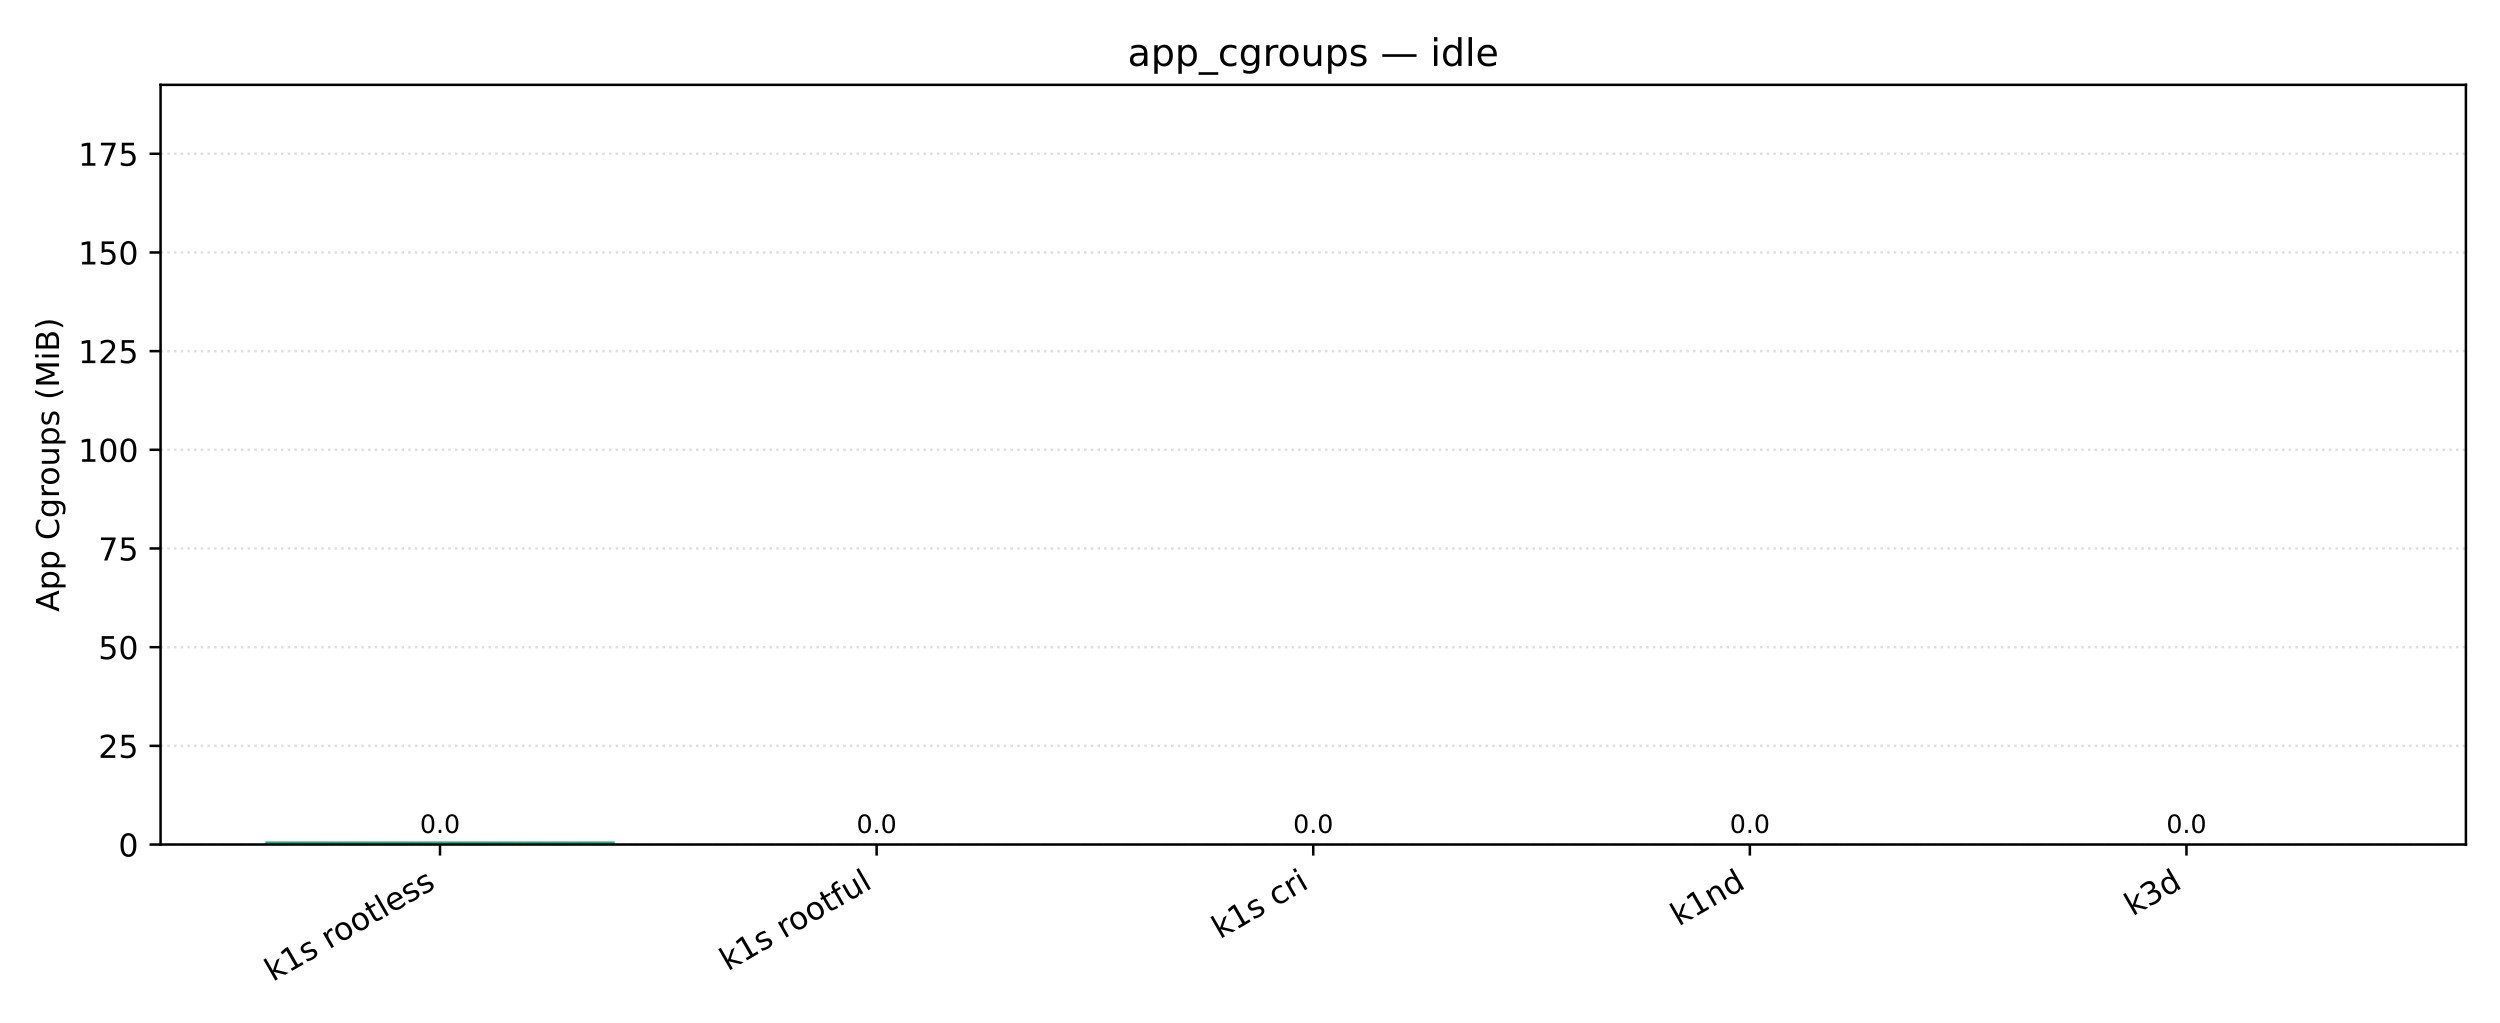
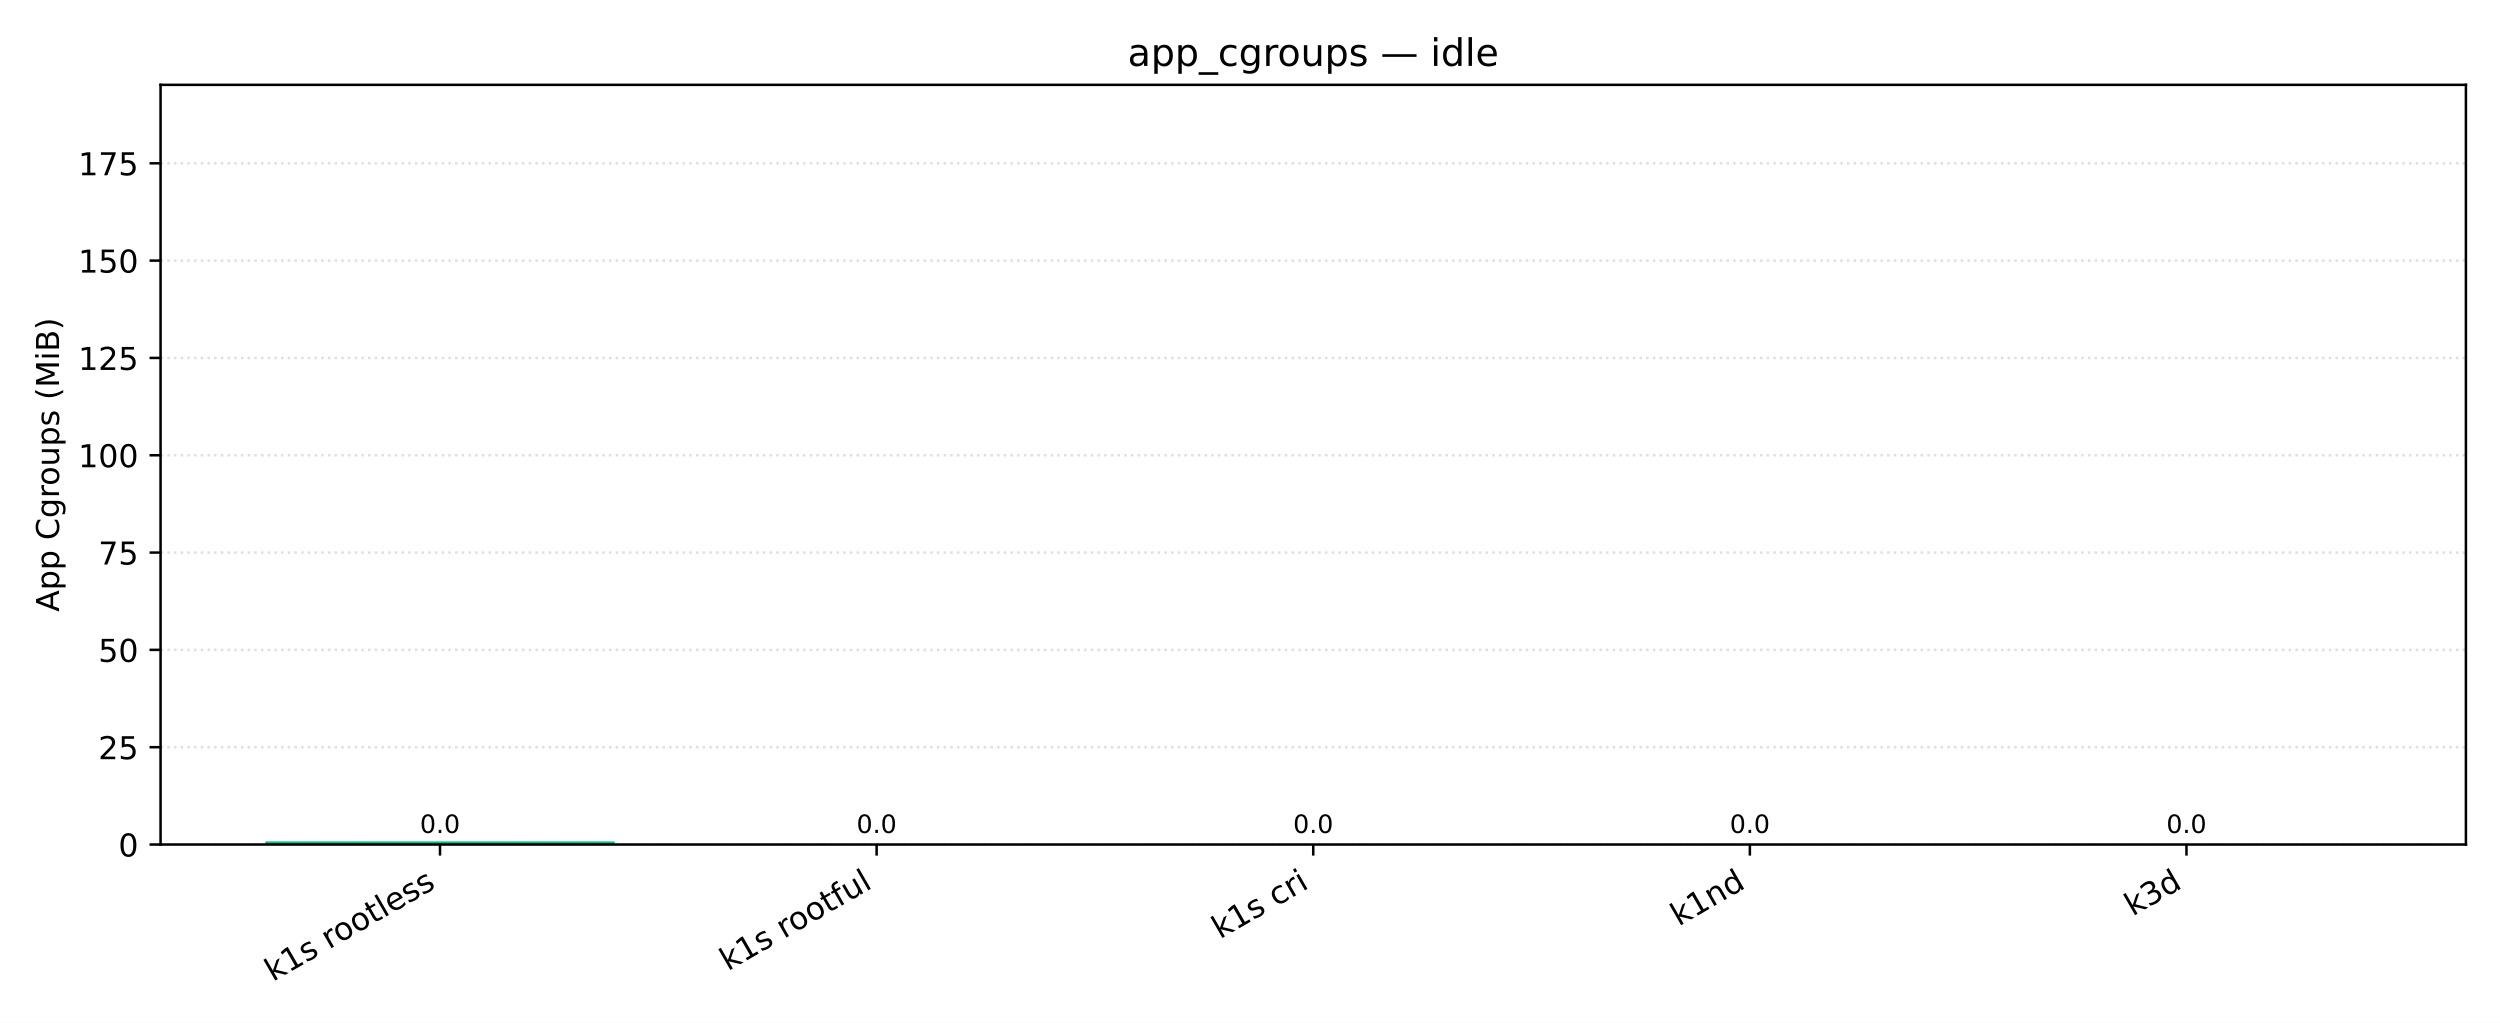
<svg xmlns="http://www.w3.org/2000/svg" xmlns:xlink="http://www.w3.org/1999/xlink" width="792pt" height="324pt" viewBox="0 0 792 324" version="1.1">
  <defs>
    <style type="text/css">*{stroke-linejoin: round; stroke-linecap: butt}</style>
  </defs>
  <g id="figure_1">
    <g id="patch_1">
      <path d="M 0 324  L 792 324  L 792 0  L 0 0  z " style="fill: #ffffff" />
    </g>
    <g id="axes_1">
      <g id="patch_2">
        <path d="M 50.87 267.545  L 781.2 267.545  L 781.2 26.88  L 50.87 26.88  z " style="fill: #ffffff" />
      </g>
      <g id="patch_3">
-         <path d="M 84.067 267.545  L 194.723 267.545  L 194.723 267.545  L 84.067 267.545  z " clip-path="url(#p011fc7c77b)" style="fill: #66bb6a; stroke: #10b981; stroke-width: 2; stroke-linejoin: miter" />
+         <path d="M 84.067 267.545  L 194.723 267.545  L 194.723 267.545  L 84.067 267.545  z " clip-path="url(#p48eebd1351)" style="fill: #66bb6a; stroke: #10b981; stroke-width: 2; stroke-linejoin: miter" />
      </g>
      <g id="patch_4">
-         <path d="M 222.387 267.545  L 333.043 267.545  L 333.043 267.545  L 222.387 267.545  z " clip-path="url(#p011fc7c77b)" style="fill: #2e7d32" />
+         <path d="M 222.387 267.545  L 333.043 267.545  L 333.043 267.545  L 222.387 267.545  z " clip-path="url(#p48eebd1351)" style="fill: #2e7d32" />
      </g>
      <g id="patch_5">
-         <path d="M 360.707 267.545  L 471.363 267.545  L 471.363 267.545  L 360.707 267.545  z " clip-path="url(#p011fc7c77b)" style="fill: #94a3b8" />
+         <path d="M 360.707 267.545  L 471.363 267.545  L 471.363 267.545  L 360.707 267.545  z " clip-path="url(#p48eebd1351)" style="fill: #94a3b8" />
      </g>
      <g id="patch_6">
-         <path d="M 499.027 267.545  L 609.683 267.545  L 609.683 267.545  L 499.027 267.545  z " clip-path="url(#p011fc7c77b)" style="fill: #42a5f5" />
+         <path d="M 499.027 267.545  L 609.683 267.545  L 609.683 267.545  L 499.027 267.545  z " clip-path="url(#p48eebd1351)" style="fill: #42a5f5" />
      </g>
      <g id="patch_7">
-         <path d="M 637.347 267.545  L 748.003 267.545  L 748.003 267.545  L 637.347 267.545  z " clip-path="url(#p011fc7c77b)" style="fill: #ffb300" />
+         <path d="M 637.347 267.545  L 748.003 267.545  L 748.003 267.545  L 637.347 267.545  z " clip-path="url(#p48eebd1351)" style="fill: #ffb300" />
      </g>
      <g id="matplotlib.axis_1">
        <g id="xtick_1">
          <g id="line2d_1">
            <defs>
-               <path id="m2b8d0b2b8d" d="M 0 0  L 0 3.5  " style="stroke: #000000; stroke-width: 0.8" />
+               <path id="m60cfbd9760" d="M 0 0  L 0 3.5  " style="stroke: #000000; stroke-width: 0.8" />
            </defs>
            <g>
-               <use xlink:href="#m2b8d0b2b8d" x="139.395" y="267.545" style="stroke: #000000; stroke-width: 0.8" />
+               <use xlink:href="#m60cfbd9760" x="139.395" y="267.545" style="stroke: #000000; stroke-width: 0.8" />
            </g>
          </g>
          <g id="text_1">
            <g transform="translate(86.45031 311.0931) rotate(-30) scale(0.1 -0.1)">
              <defs>
                <path id="DejaVuSans-6b" d="M 581 4863  L 1159 4863  L 1159 1991  L 2875 3500  L 3609 3500  L 1753 1863  L 3688 0  L 2938 0  L 1159 1709  L 1159 0  L 581 0  L 581 4863  z " transform="scale(0.015625)" />
                <path id="DejaVuSans-31" d="M 794 531  L 1825 531  L 1825 4091  L 703 3866  L 703 4441  L 1819 4666  L 2450 4666  L 2450 531  L 3481 531  L 3481 0  L 794 0  L 794 531  z " transform="scale(0.015625)" />
                <path id="DejaVuSans-73" d="M 2834 3397  L 2834 2853  Q 2591 2978 2328 3040  Q 2066 3103 1784 3103  Q 1356 3103 1142 2972  Q 928 2841 928 2578  Q 928 2378 1081 2264  Q 1234 2150 1697 2047  L 1894 2003  Q 2506 1872 2764 1633  Q 3022 1394 3022 966  Q 3022 478 2636 193  Q 2250 -91 1575 -91  Q 1294 -91 989 -36  Q 684 19 347 128  L 347 722  Q 666 556 975 473  Q 1284 391 1588 391  Q 1994 391 2212 530  Q 2431 669 2431 922  Q 2431 1156 2273 1281  Q 2116 1406 1581 1522  L 1381 1569  Q 847 1681 609 1914  Q 372 2147 372 2553  Q 372 3047 722 3315  Q 1072 3584 1716 3584  Q 2034 3584 2315 3537  Q 2597 3491 2834 3397  z " transform="scale(0.015625)" />
                <path id="DejaVuSans-20" transform="scale(0.015625)" />
                <path id="DejaVuSans-72" d="M 2631 2963  Q 2534 3019 2420 3045  Q 2306 3072 2169 3072  Q 1681 3072 1420 2755  Q 1159 2438 1159 1844  L 1159 0  L 581 0  L 581 3500  L 1159 3500  L 1159 2956  Q 1341 3275 1631 3429  Q 1922 3584 2338 3584  Q 2397 3584 2469 3576  Q 2541 3569 2628 3553  L 2631 2963  z " transform="scale(0.015625)" />
                <path id="DejaVuSans-6f" d="M 1959 3097  Q 1497 3097 1228 2736  Q 959 2375 959 1747  Q 959 1119 1226 758  Q 1494 397 1959 397  Q 2419 397 2687 759  Q 2956 1122 2956 1747  Q 2956 2369 2687 2733  Q 2419 3097 1959 3097  z M 1959 3584  Q 2709 3584 3137 3096  Q 3566 2609 3566 1747  Q 3566 888 3137 398  Q 2709 -91 1959 -91  Q 1206 -91 779 398  Q 353 888 353 1747  Q 353 2609 779 3096  Q 1206 3584 1959 3584  z " transform="scale(0.015625)" />
                <path id="DejaVuSans-74" d="M 1172 4494  L 1172 3500  L 2356 3500  L 2356 3053  L 1172 3053  L 1172 1153  Q 1172 725 1289 603  Q 1406 481 1766 481  L 2356 481  L 2356 0  L 1766 0  Q 1100 0 847 248  Q 594 497 594 1153  L 594 3053  L 172 3053  L 172 3500  L 594 3500  L 594 4494  L 1172 4494  z " transform="scale(0.015625)" />
                <path id="DejaVuSans-6c" d="M 603 4863  L 1178 4863  L 1178 0  L 603 0  L 603 4863  z " transform="scale(0.015625)" />
                <path id="DejaVuSans-65" d="M 3597 1894  L 3597 1613  L 953 1613  Q 991 1019 1311 708  Q 1631 397 2203 397  Q 2534 397 2845 478  Q 3156 559 3463 722  L 3463 178  Q 3153 47 2828 -22  Q 2503 -91 2169 -91  Q 1331 -91 842 396  Q 353 884 353 1716  Q 353 2575 817 3079  Q 1281 3584 2069 3584  Q 2775 3584 3186 3129  Q 3597 2675 3597 1894  z M 3022 2063  Q 3016 2534 2758 2815  Q 2500 3097 2075 3097  Q 1594 3097 1305 2825  Q 1016 2553 972 2059  L 3022 2063  z " transform="scale(0.015625)" />
              </defs>
              <use xlink:href="#DejaVuSans-6b" />
              <use xlink:href="#DejaVuSans-31" transform="translate(57.91016 0)" />
              <use xlink:href="#DejaVuSans-73" transform="translate(121.5332 0)" />
              <use xlink:href="#DejaVuSans-20" transform="translate(173.6328 0)" />
              <use xlink:href="#DejaVuSans-72" transform="translate(205.4199 0)" />
              <use xlink:href="#DejaVuSans-6f" transform="translate(244.2832 0)" />
              <use xlink:href="#DejaVuSans-6f" transform="translate(305.4648 0)" />
              <use xlink:href="#DejaVuSans-74" transform="translate(366.6465 0)" />
              <use xlink:href="#DejaVuSans-6c" transform="translate(405.8555 0)" />
              <use xlink:href="#DejaVuSans-65" transform="translate(433.6387 0)" />
              <use xlink:href="#DejaVuSans-73" transform="translate(495.1621 0)" />
              <use xlink:href="#DejaVuSans-73" transform="translate(547.2617 0)" />
            </g>
          </g>
        </g>
        <g id="xtick_2">
          <g id="line2d_2">
            <g>
-               <use xlink:href="#m2b8d0b2b8d" x="277.715" y="267.545" style="stroke: #000000; stroke-width: 0.8" />
+               <use xlink:href="#m60cfbd9760" x="277.715" y="267.545" style="stroke: #000000; stroke-width: 0.8" />
            </g>
          </g>
          <g id="text_2">
            <g transform="translate(230.5849 307.7361) rotate(-30) scale(0.1 -0.1)">
              <defs>
                <path id="DejaVuSans-66" d="M 2375 4863  L 2375 4384  L 1825 4384  Q 1516 4384 1395 4259  Q 1275 4134 1275 3809  L 1275 3500  L 2222 3500  L 2222 3053  L 1275 3053  L 1275 0  L 697 0  L 697 3053  L 147 3053  L 147 3500  L 697 3500  L 697 3744  Q 697 4328 969 4595  Q 1241 4863 1831 4863  L 2375 4863  z " transform="scale(0.015625)" />
                <path id="DejaVuSans-75" d="M 544 1381  L 544 3500  L 1119 3500  L 1119 1403  Q 1119 906 1312 657  Q 1506 409 1894 409  Q 2359 409 2629 706  Q 2900 1003 2900 1516  L 2900 3500  L 3475 3500  L 3475 0  L 2900 0  L 2900 538  Q 2691 219 2414 64  Q 2138 -91 1772 -91  Q 1169 -91 856 284  Q 544 659 544 1381  z M 1991 3584  L 1991 3584  z " transform="scale(0.015625)" />
              </defs>
              <use xlink:href="#DejaVuSans-6b" />
              <use xlink:href="#DejaVuSans-31" transform="translate(57.91016 0)" />
              <use xlink:href="#DejaVuSans-73" transform="translate(121.5332 0)" />
              <use xlink:href="#DejaVuSans-20" transform="translate(173.6328 0)" />
              <use xlink:href="#DejaVuSans-72" transform="translate(205.4199 0)" />
              <use xlink:href="#DejaVuSans-6f" transform="translate(244.2832 0)" />
              <use xlink:href="#DejaVuSans-6f" transform="translate(305.4648 0)" />
              <use xlink:href="#DejaVuSans-74" transform="translate(366.6465 0)" />
              <use xlink:href="#DejaVuSans-66" transform="translate(405.8555 0)" />
              <use xlink:href="#DejaVuSans-75" transform="translate(441.0605 0)" />
              <use xlink:href="#DejaVuSans-6c" transform="translate(504.4395 0)" />
            </g>
          </g>
        </g>
        <g id="xtick_3">
          <g id="line2d_3">
            <g>
-               <use xlink:href="#m2b8d0b2b8d" x="416.035" y="267.545" style="stroke: #000000; stroke-width: 0.8" />
+               <use xlink:href="#m60cfbd9760" x="416.035" y="267.545" style="stroke: #000000; stroke-width: 0.8" />
            </g>
          </g>
          <g id="text_3">
            <g transform="translate(386.4786 297.59) rotate(-30) scale(0.1 -0.1)">
              <defs>
                <path id="DejaVuSans-63" d="M 3122 3366  L 3122 2828  Q 2878 2963 2633 3030  Q 2388 3097 2138 3097  Q 1578 3097 1268 2742  Q 959 2388 959 1747  Q 959 1106 1268 751  Q 1578 397 2138 397  Q 2388 397 2633 464  Q 2878 531 3122 666  L 3122 134  Q 2881 22 2623 -34  Q 2366 -91 2075 -91  Q 1284 -91 818 406  Q 353 903 353 1747  Q 353 2603 823 3093  Q 1294 3584 2113 3584  Q 2378 3584 2631 3529  Q 2884 3475 3122 3366  z " transform="scale(0.015625)" />
                <path id="DejaVuSans-69" d="M 603 3500  L 1178 3500  L 1178 0  L 603 0  L 603 3500  z M 603 4863  L 1178 4863  L 1178 4134  L 603 4134  L 603 4863  z " transform="scale(0.015625)" />
              </defs>
              <use xlink:href="#DejaVuSans-6b" />
              <use xlink:href="#DejaVuSans-31" transform="translate(57.91016 0)" />
              <use xlink:href="#DejaVuSans-73" transform="translate(121.5332 0)" />
              <use xlink:href="#DejaVuSans-20" transform="translate(173.6328 0)" />
              <use xlink:href="#DejaVuSans-63" transform="translate(205.4199 0)" />
              <use xlink:href="#DejaVuSans-72" transform="translate(260.4004 0)" />
              <use xlink:href="#DejaVuSans-69" transform="translate(301.5137 0)" />
            </g>
          </g>
        </g>
        <g id="xtick_4">
          <g id="line2d_4">
            <g>
-               <use xlink:href="#m2b8d0b2b8d" x="554.355" y="267.545" style="stroke: #000000; stroke-width: 0.8" />
+               <use xlink:href="#m60cfbd9760" x="554.355" y="267.545" style="stroke: #000000; stroke-width: 0.8" />
            </g>
          </g>
          <g id="text_4">
            <g transform="translate(531.804 293.5454) rotate(-30) scale(0.1 -0.1)">
              <defs>
                <path id="DejaVuSans-6e" d="M 3513 2113  L 3513 0  L 2938 0  L 2938 2094  Q 2938 2591 2744 2837  Q 2550 3084 2163 3084  Q 1697 3084 1428 2787  Q 1159 2491 1159 1978  L 1159 0  L 581 0  L 581 3500  L 1159 3500  L 1159 2956  Q 1366 3272 1645 3428  Q 1925 3584 2291 3584  Q 2894 3584 3203 3211  Q 3513 2838 3513 2113  z " transform="scale(0.015625)" />
                <path id="DejaVuSans-64" d="M 2906 2969  L 2906 4863  L 3481 4863  L 3481 0  L 2906 0  L 2906 525  Q 2725 213 2448 61  Q 2172 -91 1784 -91  Q 1150 -91 751 415  Q 353 922 353 1747  Q 353 2572 751 3078  Q 1150 3584 1784 3584  Q 2172 3584 2448 3432  Q 2725 3281 2906 2969  z M 947 1747  Q 947 1113 1208 752  Q 1469 391 1925 391  Q 2381 391 2643 752  Q 2906 1113 2906 1747  Q 2906 2381 2643 2742  Q 2381 3103 1925 3103  Q 1469 3103 1208 2742  Q 947 2381 947 1747  z " transform="scale(0.015625)" />
              </defs>
              <use xlink:href="#DejaVuSans-6b" />
              <use xlink:href="#DejaVuSans-31" transform="translate(57.91016 0)" />
              <use xlink:href="#DejaVuSans-6e" transform="translate(121.5332 0)" />
              <use xlink:href="#DejaVuSans-64" transform="translate(184.9121 0)" />
            </g>
          </g>
        </g>
        <g id="xtick_5">
          <g id="line2d_5">
            <g>
-               <use xlink:href="#m2b8d0b2b8d" x="692.675" y="267.545" style="stroke: #000000; stroke-width: 0.8" />
+               <use xlink:href="#m60cfbd9760" x="692.675" y="267.545" style="stroke: #000000; stroke-width: 0.8" />
            </g>
          </g>
          <g id="text_5">
            <g transform="translate(675.6125 290.3767) rotate(-30) scale(0.1 -0.1)">
              <defs>
                <path id="DejaVuSans-33" d="M 2597 2516  Q 3050 2419 3304 2112  Q 3559 1806 3559 1356  Q 3559 666 3084 287  Q 2609 -91 1734 -91  Q 1441 -91 1130 -33  Q 819 25 488 141  L 488 750  Q 750 597 1062 519  Q 1375 441 1716 441  Q 2309 441 2620 675  Q 2931 909 2931 1356  Q 2931 1769 2642 2001  Q 2353 2234 1838 2234  L 1294 2234  L 1294 2753  L 1863 2753  Q 2328 2753 2575 2939  Q 2822 3125 2822 3475  Q 2822 3834 2567 4026  Q 2313 4219 1838 4219  Q 1578 4219 1281 4162  Q 984 4106 628 3988  L 628 4550  Q 988 4650 1302 4700  Q 1616 4750 1894 4750  Q 2613 4750 3031 4423  Q 3450 4097 3450 3541  Q 3450 3153 3228 2886  Q 3006 2619 2597 2516  z " transform="scale(0.015625)" />
              </defs>
              <use xlink:href="#DejaVuSans-6b" />
              <use xlink:href="#DejaVuSans-33" transform="translate(57.91016 0)" />
              <use xlink:href="#DejaVuSans-64" transform="translate(121.5332 0)" />
            </g>
          </g>
        </g>
      </g>
      <g id="matplotlib.axis_2">
        <g id="ytick_1">
          <g id="line2d_6">
-             <path d="M 50.87 267.545  L 781.2 267.545  " clip-path="url(#p011fc7c77b)" style="fill: none; stroke-dasharray: 0.8,1.32; stroke-dashoffset: 0; stroke: #b0b0b0; stroke-opacity: 0.4; stroke-width: 0.8" />
+             <path d="M 50.87 267.545  L 781.2 267.545  " clip-path="url(#p48eebd1351)" style="fill: none; stroke-dasharray: 0.8,1.32; stroke-dashoffset: 0; stroke: #b0b0b0; stroke-opacity: 0.4; stroke-width: 0.8" />
          </g>
          <g id="line2d_7">
            <defs>
-               <path id="m743e2adb4f" d="M 0 0  L -3.5 0  " style="stroke: #000000; stroke-width: 0.8" />
+               <path id="m69bd2dbcd1" d="M 0 0  L -3.5 0  " style="stroke: #000000; stroke-width: 0.8" />
            </defs>
            <g>
-               <use xlink:href="#m743e2adb4f" x="50.87" y="267.545" style="stroke: #000000; stroke-width: 0.8" />
+               <use xlink:href="#m69bd2dbcd1" x="50.87" y="267.545" style="stroke: #000000; stroke-width: 0.8" />
            </g>
          </g>
          <g id="text_6">
            <g transform="translate(37.5075 271.3447) scale(0.1 -0.1)">
              <defs>
                <path id="DejaVuSans-30" d="M 2034 4250  Q 1547 4250 1301 3770  Q 1056 3291 1056 2328  Q 1056 1369 1301 889  Q 1547 409 2034 409  Q 2525 409 2770 889  Q 3016 1369 3016 2328  Q 3016 3291 2770 3770  Q 2525 4250 2034 4250  z M 2034 4750  Q 2819 4750 3233 4129  Q 3647 3509 3647 2328  Q 3647 1150 3233 529  Q 2819 -91 2034 -91  Q 1250 -91 836 529  Q 422 1150 422 2328  Q 422 3509 836 4129  Q 1250 4750 2034 4750  z " transform="scale(0.015625)" />
              </defs>
              <use xlink:href="#DejaVuSans-30" />
            </g>
          </g>
        </g>
        <g id="ytick_2">
          <g id="line2d_8">
-             <path d="M 50.87 236.284  L 781.2 236.284  " clip-path="url(#p011fc7c77b)" style="fill: none; stroke-dasharray: 0.8,1.32; stroke-dashoffset: 0; stroke: #b0b0b0; stroke-opacity: 0.4; stroke-width: 0.8" />
+             <path d="M 50.87 236.715  L 781.2 236.715  " clip-path="url(#p48eebd1351)" style="fill: none; stroke-dasharray: 0.8,1.32; stroke-dashoffset: 0; stroke: #b0b0b0; stroke-opacity: 0.4; stroke-width: 0.8" />
          </g>
          <g id="line2d_9">
            <g>
-               <use xlink:href="#m743e2adb4f" x="50.87" y="236.284" style="stroke: #000000; stroke-width: 0.8" />
+               <use xlink:href="#m69bd2dbcd1" x="50.87" y="236.715" style="stroke: #000000; stroke-width: 0.8" />
            </g>
          </g>
          <g id="text_7">
-             <g transform="translate(31.145 240.0831) scale(0.1 -0.1)">
+             <g transform="translate(31.145 240.5142) scale(0.1 -0.1)">
              <defs>
                <path id="DejaVuSans-32" d="M 1228 531  L 3431 531  L 3431 0  L 469 0  L 469 531  Q 828 903 1448 1529  Q 2069 2156 2228 2338  Q 2531 2678 2651 2914  Q 2772 3150 2772 3378  Q 2772 3750 2511 3984  Q 2250 4219 1831 4219  Q 1534 4219 1204 4116  Q 875 4013 500 3803  L 500 4441  Q 881 4594 1212 4672  Q 1544 4750 1819 4750  Q 2544 4750 2975 4387  Q 3406 4025 3406 3419  Q 3406 3131 3298 2873  Q 3191 2616 2906 2266  Q 2828 2175 2409 1742  Q 1991 1309 1228 531  z " transform="scale(0.015625)" />
                <path id="DejaVuSans-35" d="M 691 4666  L 3169 4666  L 3169 4134  L 1269 4134  L 1269 2991  Q 1406 3038 1543 3061  Q 1681 3084 1819 3084  Q 2600 3084 3056 2656  Q 3513 2228 3513 1497  Q 3513 744 3044 326  Q 2575 -91 1722 -91  Q 1428 -91 1123 -41  Q 819 9 494 109  L 494 744  Q 775 591 1075 516  Q 1375 441 1709 441  Q 2250 441 2565 725  Q 2881 1009 2881 1497  Q 2881 1984 2565 2268  Q 2250 2553 1709 2553  Q 1456 2553 1204 2497  Q 953 2441 691 2322  L 691 4666  z " transform="scale(0.015625)" />
              </defs>
              <use xlink:href="#DejaVuSans-32" />
              <use xlink:href="#DejaVuSans-35" transform="translate(63.62305 0)" />
            </g>
          </g>
        </g>
        <g id="ytick_3">
          <g id="line2d_10">
-             <path d="M 50.87 205.022  L 781.2 205.022  " clip-path="url(#p011fc7c77b)" style="fill: none; stroke-dasharray: 0.8,1.32; stroke-dashoffset: 0; stroke: #b0b0b0; stroke-opacity: 0.4; stroke-width: 0.8" />
+             <path d="M 50.87 205.885  L 781.2 205.885  " clip-path="url(#p48eebd1351)" style="fill: none; stroke-dasharray: 0.8,1.32; stroke-dashoffset: 0; stroke: #b0b0b0; stroke-opacity: 0.4; stroke-width: 0.8" />
          </g>
          <g id="line2d_11">
            <g>
-               <use xlink:href="#m743e2adb4f" x="50.87" y="205.022" style="stroke: #000000; stroke-width: 0.8" />
+               <use xlink:href="#m69bd2dbcd1" x="50.87" y="205.885" style="stroke: #000000; stroke-width: 0.8" />
            </g>
          </g>
          <g id="text_8">
-             <g transform="translate(31.145 208.8215) scale(0.1 -0.1)">
+             <g transform="translate(31.145 209.6838) scale(0.1 -0.1)">
              <use xlink:href="#DejaVuSans-35" />
              <use xlink:href="#DejaVuSans-30" transform="translate(63.62305 0)" />
            </g>
          </g>
        </g>
        <g id="ytick_4">
          <g id="line2d_12">
-             <path d="M 50.87 173.761  L 781.2 173.761  " clip-path="url(#p011fc7c77b)" style="fill: none; stroke-dasharray: 0.8,1.32; stroke-dashoffset: 0; stroke: #b0b0b0; stroke-opacity: 0.4; stroke-width: 0.8" />
+             <path d="M 50.87 175.054  L 781.2 175.054  " clip-path="url(#p48eebd1351)" style="fill: none; stroke-dasharray: 0.8,1.32; stroke-dashoffset: 0; stroke: #b0b0b0; stroke-opacity: 0.4; stroke-width: 0.8" />
          </g>
          <g id="line2d_13">
            <g>
-               <use xlink:href="#m743e2adb4f" x="50.87" y="173.761" style="stroke: #000000; stroke-width: 0.8" />
+               <use xlink:href="#m69bd2dbcd1" x="50.87" y="175.054" style="stroke: #000000; stroke-width: 0.8" />
            </g>
          </g>
          <g id="text_9">
-             <g transform="translate(31.145 177.5599) scale(0.1 -0.1)">
+             <g transform="translate(31.145 178.8533) scale(0.1 -0.1)">
              <defs>
                <path id="DejaVuSans-37" d="M 525 4666  L 3525 4666  L 3525 4397  L 1831 0  L 1172 0  L 2766 4134  L 525 4134  L 525 4666  z " transform="scale(0.015625)" />
              </defs>
              <use xlink:href="#DejaVuSans-37" />
              <use xlink:href="#DejaVuSans-35" transform="translate(63.62305 0)" />
            </g>
          </g>
        </g>
        <g id="ytick_5">
          <g id="line2d_14">
-             <path d="M 50.87 142.499  L 781.2 142.499  " clip-path="url(#p011fc7c77b)" style="fill: none; stroke-dasharray: 0.8,1.32; stroke-dashoffset: 0; stroke: #b0b0b0; stroke-opacity: 0.4; stroke-width: 0.8" />
+             <path d="M 50.87 144.224  L 781.2 144.224  " clip-path="url(#p48eebd1351)" style="fill: none; stroke-dasharray: 0.8,1.32; stroke-dashoffset: 0; stroke: #b0b0b0; stroke-opacity: 0.4; stroke-width: 0.8" />
          </g>
          <g id="line2d_15">
            <g>
-               <use xlink:href="#m743e2adb4f" x="50.87" y="142.499" style="stroke: #000000; stroke-width: 0.8" />
+               <use xlink:href="#m69bd2dbcd1" x="50.87" y="144.224" style="stroke: #000000; stroke-width: 0.8" />
            </g>
          </g>
          <g id="text_10">
-             <g transform="translate(24.7825 146.2983) scale(0.1 -0.1)">
+             <g transform="translate(24.7825 148.0228) scale(0.1 -0.1)">
              <use xlink:href="#DejaVuSans-31" />
              <use xlink:href="#DejaVuSans-30" transform="translate(63.62305 0)" />
              <use xlink:href="#DejaVuSans-30" transform="translate(127.2461 0)" />
            </g>
          </g>
        </g>
        <g id="ytick_6">
          <g id="line2d_16">
-             <path d="M 50.87 111.237  L 781.2 111.237  " clip-path="url(#p011fc7c77b)" style="fill: none; stroke-dasharray: 0.8,1.32; stroke-dashoffset: 0; stroke: #b0b0b0; stroke-opacity: 0.4; stroke-width: 0.8" />
+             <path d="M 50.87 113.393  L 781.2 113.393  " clip-path="url(#p48eebd1351)" style="fill: none; stroke-dasharray: 0.8,1.32; stroke-dashoffset: 0; stroke: #b0b0b0; stroke-opacity: 0.4; stroke-width: 0.8" />
          </g>
          <g id="line2d_17">
            <g>
-               <use xlink:href="#m743e2adb4f" x="50.87" y="111.237" style="stroke: #000000; stroke-width: 0.8" />
+               <use xlink:href="#m69bd2dbcd1" x="50.87" y="113.393" style="stroke: #000000; stroke-width: 0.8" />
            </g>
          </g>
          <g id="text_11">
-             <g transform="translate(24.7825 115.0367) scale(0.1 -0.1)">
+             <g transform="translate(24.7825 117.1924) scale(0.1 -0.1)">
              <use xlink:href="#DejaVuSans-31" />
              <use xlink:href="#DejaVuSans-32" transform="translate(63.62305 0)" />
              <use xlink:href="#DejaVuSans-35" transform="translate(127.2461 0)" />
            </g>
          </g>
        </g>
        <g id="ytick_7">
          <g id="line2d_18">
-             <path d="M 50.87 79.976  L 781.2 79.976  " clip-path="url(#p011fc7c77b)" style="fill: none; stroke-dasharray: 0.8,1.32; stroke-dashoffset: 0; stroke: #b0b0b0; stroke-opacity: 0.4; stroke-width: 0.8" />
+             <path d="M 50.87 82.563  L 781.2 82.563  " clip-path="url(#p48eebd1351)" style="fill: none; stroke-dasharray: 0.8,1.32; stroke-dashoffset: 0; stroke: #b0b0b0; stroke-opacity: 0.4; stroke-width: 0.8" />
          </g>
          <g id="line2d_19">
            <g>
-               <use xlink:href="#m743e2adb4f" x="50.87" y="79.976" style="stroke: #000000; stroke-width: 0.8" />
+               <use xlink:href="#m69bd2dbcd1" x="50.87" y="82.563" style="stroke: #000000; stroke-width: 0.8" />
            </g>
          </g>
          <g id="text_12">
-             <g transform="translate(24.7825 83.77509) scale(0.1 -0.1)">
+             <g transform="translate(24.7825 86.36192) scale(0.1 -0.1)">
              <use xlink:href="#DejaVuSans-31" />
              <use xlink:href="#DejaVuSans-35" transform="translate(63.62305 0)" />
              <use xlink:href="#DejaVuSans-30" transform="translate(127.2461 0)" />
            </g>
          </g>
        </g>
        <g id="ytick_8">
          <g id="line2d_20">
-             <path d="M 50.87 48.714  L 781.2 48.714  " clip-path="url(#p011fc7c77b)" style="fill: none; stroke-dasharray: 0.8,1.32; stroke-dashoffset: 0; stroke: #b0b0b0; stroke-opacity: 0.4; stroke-width: 0.8" />
+             <path d="M 50.87 51.732  L 781.2 51.732  " clip-path="url(#p48eebd1351)" style="fill: none; stroke-dasharray: 0.8,1.32; stroke-dashoffset: 0; stroke: #b0b0b0; stroke-opacity: 0.4; stroke-width: 0.8" />
          </g>
          <g id="line2d_21">
            <g>
-               <use xlink:href="#m743e2adb4f" x="50.87" y="48.714" style="stroke: #000000; stroke-width: 0.8" />
+               <use xlink:href="#m69bd2dbcd1" x="50.87" y="51.732" style="stroke: #000000; stroke-width: 0.8" />
            </g>
          </g>
          <g id="text_13">
-             <g transform="translate(24.7825 52.51349) scale(0.1 -0.1)">
+             <g transform="translate(24.7825 55.53146) scale(0.1 -0.1)">
              <use xlink:href="#DejaVuSans-31" />
              <use xlink:href="#DejaVuSans-37" transform="translate(63.62305 0)" />
              <use xlink:href="#DejaVuSans-35" transform="translate(127.2461 0)" />
            </g>
          </g>
        </g>
        <g id="text_14">
          <g transform="translate(18.70281 193.8104) rotate(-90) scale(0.1 -0.1)">
            <defs>
              <path id="DejaVuSans-41" d="M 2188 4044  L 1331 1722  L 3047 1722  L 2188 4044  z M 1831 4666  L 2547 4666  L 4325 0  L 3669 0  L 3244 1197  L 1141 1197  L 716 0  L 50 0  L 1831 4666  z " transform="scale(0.015625)" />
              <path id="DejaVuSans-70" d="M 1159 525  L 1159 -1331  L 581 -1331  L 581 3500  L 1159 3500  L 1159 2969  Q 1341 3281 1617 3432  Q 1894 3584 2278 3584  Q 2916 3584 3314 3078  Q 3713 2572 3713 1747  Q 3713 922 3314 415  Q 2916 -91 2278 -91  Q 1894 -91 1617 61  Q 1341 213 1159 525  z M 3116 1747  Q 3116 2381 2855 2742  Q 2594 3103 2138 3103  Q 1681 3103 1420 2742  Q 1159 2381 1159 1747  Q 1159 1113 1420 752  Q 1681 391 2138 391  Q 2594 391 2855 752  Q 3116 1113 3116 1747  z " transform="scale(0.015625)" />
              <path id="DejaVuSans-43" d="M 4122 4306  L 4122 3641  Q 3803 3938 3442 4084  Q 3081 4231 2675 4231  Q 1875 4231 1450 3742  Q 1025 3253 1025 2328  Q 1025 1406 1450 917  Q 1875 428 2675 428  Q 3081 428 3442 575  Q 3803 722 4122 1019  L 4122 359  Q 3791 134 3420 21  Q 3050 -91 2638 -91  Q 1578 -91 968 557  Q 359 1206 359 2328  Q 359 3453 968 4101  Q 1578 4750 2638 4750  Q 3056 4750 3426 4639  Q 3797 4528 4122 4306  z " transform="scale(0.015625)" />
              <path id="DejaVuSans-67" d="M 2906 1791  Q 2906 2416 2648 2759  Q 2391 3103 1925 3103  Q 1463 3103 1205 2759  Q 947 2416 947 1791  Q 947 1169 1205 825  Q 1463 481 1925 481  Q 2391 481 2648 825  Q 2906 1169 2906 1791  z M 3481 434  Q 3481 -459 3084 -895  Q 2688 -1331 1869 -1331  Q 1566 -1331 1297 -1286  Q 1028 -1241 775 -1147  L 775 -588  Q 1028 -725 1275 -790  Q 1522 -856 1778 -856  Q 2344 -856 2625 -561  Q 2906 -266 2906 331  L 2906 616  Q 2728 306 2450 153  Q 2172 0 1784 0  Q 1141 0 747 490  Q 353 981 353 1791  Q 353 2603 747 3093  Q 1141 3584 1784 3584  Q 2172 3584 2450 3431  Q 2728 3278 2906 2969  L 2906 3500  L 3481 3500  L 3481 434  z " transform="scale(0.015625)" />
              <path id="DejaVuSans-28" d="M 1984 4856  Q 1566 4138 1362 3434  Q 1159 2731 1159 2009  Q 1159 1288 1364 580  Q 1569 -128 1984 -844  L 1484 -844  Q 1016 -109 783 600  Q 550 1309 550 2009  Q 550 2706 781 3412  Q 1013 4119 1484 4856  L 1984 4856  z " transform="scale(0.015625)" />
              <path id="DejaVuSans-4d" d="M 628 4666  L 1569 4666  L 2759 1491  L 3956 4666  L 4897 4666  L 4897 0  L 4281 0  L 4281 4097  L 3078 897  L 2444 897  L 1241 4097  L 1241 0  L 628 0  L 628 4666  z " transform="scale(0.015625)" />
              <path id="DejaVuSans-42" d="M 1259 2228  L 1259 519  L 2272 519  Q 2781 519 3026 730  Q 3272 941 3272 1375  Q 3272 1813 3026 2020  Q 2781 2228 2272 2228  L 1259 2228  z M 1259 4147  L 1259 2741  L 2194 2741  Q 2656 2741 2882 2914  Q 3109 3088 3109 3444  Q 3109 3797 2882 3972  Q 2656 4147 2194 4147  L 1259 4147  z M 628 4666  L 2241 4666  Q 2963 4666 3353 4366  Q 3744 4066 3744 3513  Q 3744 3084 3544 2831  Q 3344 2578 2956 2516  Q 3422 2416 3680 2098  Q 3938 1781 3938 1306  Q 3938 681 3513 340  Q 3088 0 2303 0  L 628 0  L 628 4666  z " transform="scale(0.015625)" />
              <path id="DejaVuSans-29" d="M 513 4856  L 1013 4856  Q 1481 4119 1714 3412  Q 1947 2706 1947 2009  Q 1947 1309 1714 600  Q 1481 -109 1013 -844  L 513 -844  Q 928 -128 1133 580  Q 1338 1288 1338 2009  Q 1338 2731 1133 3434  Q 928 4138 513 4856  z " transform="scale(0.015625)" />
            </defs>
            <use xlink:href="#DejaVuSans-41" />
            <use xlink:href="#DejaVuSans-70" transform="translate(68.4082 0)" />
            <use xlink:href="#DejaVuSans-70" transform="translate(131.8848 0)" />
            <use xlink:href="#DejaVuSans-20" transform="translate(195.3613 0)" />
            <use xlink:href="#DejaVuSans-43" transform="translate(227.1484 0)" />
            <use xlink:href="#DejaVuSans-67" transform="translate(296.9727 0)" />
            <use xlink:href="#DejaVuSans-72" transform="translate(360.4492 0)" />
            <use xlink:href="#DejaVuSans-6f" transform="translate(399.3125 0)" />
            <use xlink:href="#DejaVuSans-75" transform="translate(460.4941 0)" />
            <use xlink:href="#DejaVuSans-70" transform="translate(523.873 0)" />
            <use xlink:href="#DejaVuSans-73" transform="translate(587.3496 0)" />
            <use xlink:href="#DejaVuSans-20" transform="translate(639.4492 0)" />
            <use xlink:href="#DejaVuSans-28" transform="translate(671.2363 0)" />
            <use xlink:href="#DejaVuSans-4d" transform="translate(710.25 0)" />
            <use xlink:href="#DejaVuSans-69" transform="translate(796.5293 0)" />
            <use xlink:href="#DejaVuSans-42" transform="translate(824.3125 0)" />
            <use xlink:href="#DejaVuSans-29" transform="translate(892.916 0)" />
          </g>
        </g>
      </g>
      <g id="patch_8">
        <path d="M 50.87 267.545  L 50.87 26.88  " style="fill: none; stroke: #000000; stroke-width: 0.8; stroke-linejoin: miter; stroke-linecap: square" />
      </g>
      <g id="patch_9">
        <path d="M 781.2 267.545  L 781.2 26.88  " style="fill: none; stroke: #000000; stroke-width: 0.8; stroke-linejoin: miter; stroke-linecap: square" />
      </g>
      <g id="patch_10">
        <path d="M 50.87 267.545  L 781.2 267.545  " style="fill: none; stroke: #000000; stroke-width: 0.8; stroke-linejoin: miter; stroke-linecap: square" />
      </g>
      <g id="patch_11">
        <path d="M 50.87 26.88  L 781.2 26.88  " style="fill: none; stroke: #000000; stroke-width: 0.8; stroke-linejoin: miter; stroke-linecap: square" />
      </g>
      <g id="text_15">
        <g transform="translate(133.0336 263.8817) scale(0.08 -0.08)">
          <defs>
            <path id="DejaVuSans-2e" d="M 684 794  L 1344 794  L 1344 0  L 684 0  L 684 794  z " transform="scale(0.015625)" />
          </defs>
          <use xlink:href="#DejaVuSans-30" />
          <use xlink:href="#DejaVuSans-2e" transform="translate(63.62305 0)" />
          <use xlink:href="#DejaVuSans-30" transform="translate(95.41016 0)" />
        </g>
      </g>
      <g id="text_16">
        <g transform="translate(271.3537 263.8817) scale(0.08 -0.08)">
          <use xlink:href="#DejaVuSans-30" />
          <use xlink:href="#DejaVuSans-2e" transform="translate(63.62305 0)" />
          <use xlink:href="#DejaVuSans-30" transform="translate(95.41016 0)" />
        </g>
      </g>
      <g id="text_17">
        <g transform="translate(409.6737 263.8817) scale(0.08 -0.08)">
          <use xlink:href="#DejaVuSans-30" />
          <use xlink:href="#DejaVuSans-2e" transform="translate(63.62305 0)" />
          <use xlink:href="#DejaVuSans-30" transform="translate(95.41016 0)" />
        </g>
      </g>
      <g id="text_18">
        <g transform="translate(547.9938 263.8817) scale(0.08 -0.08)">
          <use xlink:href="#DejaVuSans-30" />
          <use xlink:href="#DejaVuSans-2e" transform="translate(63.62305 0)" />
          <use xlink:href="#DejaVuSans-30" transform="translate(95.41016 0)" />
        </g>
      </g>
      <g id="text_19">
        <g transform="translate(686.3139 263.8817) scale(0.08 -0.08)">
          <use xlink:href="#DejaVuSans-30" />
          <use xlink:href="#DejaVuSans-2e" transform="translate(63.62305 0)" />
          <use xlink:href="#DejaVuSans-30" transform="translate(95.41016 0)" />
        </g>
      </g>
      <g id="text_20">
        <g transform="translate(357.2434 20.88) scale(0.12 -0.12)">
          <defs>
            <path id="DejaVuSans-61" d="M 2194 1759  Q 1497 1759 1228 1600  Q 959 1441 959 1056  Q 959 750 1161 570  Q 1363 391 1709 391  Q 2188 391 2477 730  Q 2766 1069 2766 1631  L 2766 1759  L 2194 1759  z M 3341 1997  L 3341 0  L 2766 0  L 2766 531  Q 2569 213 2275 61  Q 1981 -91 1556 -91  Q 1019 -91 701 211  Q 384 513 384 1019  Q 384 1609 779 1909  Q 1175 2209 1959 2209  L 2766 2209  L 2766 2266  Q 2766 2663 2505 2880  Q 2244 3097 1772 3097  Q 1472 3097 1187 3025  Q 903 2953 641 2809  L 641 3341  Q 956 3463 1253 3523  Q 1550 3584 1831 3584  Q 2591 3584 2966 3190  Q 3341 2797 3341 1997  z " transform="scale(0.015625)" />
            <path id="DejaVuSans-5f" d="M 3263 -1063  L 3263 -1509  L -63 -1509  L -63 -1063  L 3263 -1063  z " transform="scale(0.015625)" />
            <path id="DejaVuSans-2014" d="M 313 1978  L 6088 1978  L 6088 1528  L 313 1528  L 313 1978  z " transform="scale(0.015625)" />
          </defs>
          <use xlink:href="#DejaVuSans-61" />
          <use xlink:href="#DejaVuSans-70" transform="translate(61.2793 0)" />
          <use xlink:href="#DejaVuSans-70" transform="translate(124.7559 0)" />
          <use xlink:href="#DejaVuSans-5f" transform="translate(188.2324 0)" />
          <use xlink:href="#DejaVuSans-63" transform="translate(238.2324 0)" />
          <use xlink:href="#DejaVuSans-67" transform="translate(293.2129 0)" />
          <use xlink:href="#DejaVuSans-72" transform="translate(356.6895 0)" />
          <use xlink:href="#DejaVuSans-6f" transform="translate(395.5527 0)" />
          <use xlink:href="#DejaVuSans-75" transform="translate(456.7344 0)" />
          <use xlink:href="#DejaVuSans-70" transform="translate(520.1133 0)" />
          <use xlink:href="#DejaVuSans-73" transform="translate(583.5898 0)" />
          <use xlink:href="#DejaVuSans-20" transform="translate(635.6895 0)" />
          <use xlink:href="#DejaVuSans-2014" transform="translate(667.4766 0)" />
          <use xlink:href="#DejaVuSans-20" transform="translate(767.4766 0)" />
          <use xlink:href="#DejaVuSans-69" transform="translate(799.2637 0)" />
          <use xlink:href="#DejaVuSans-64" transform="translate(827.0469 0)" />
          <use xlink:href="#DejaVuSans-6c" transform="translate(890.5234 0)" />
          <use xlink:href="#DejaVuSans-65" transform="translate(918.3066 0)" />
        </g>
      </g>
    </g>
  </g>
  <defs>
-     <clipPath id="p011fc7c77b">
+     <clipPath id="p48eebd1351">
      <rect x="50.87" y="26.88" width="730.33" height="240.665" />
    </clipPath>
  </defs>
</svg>
